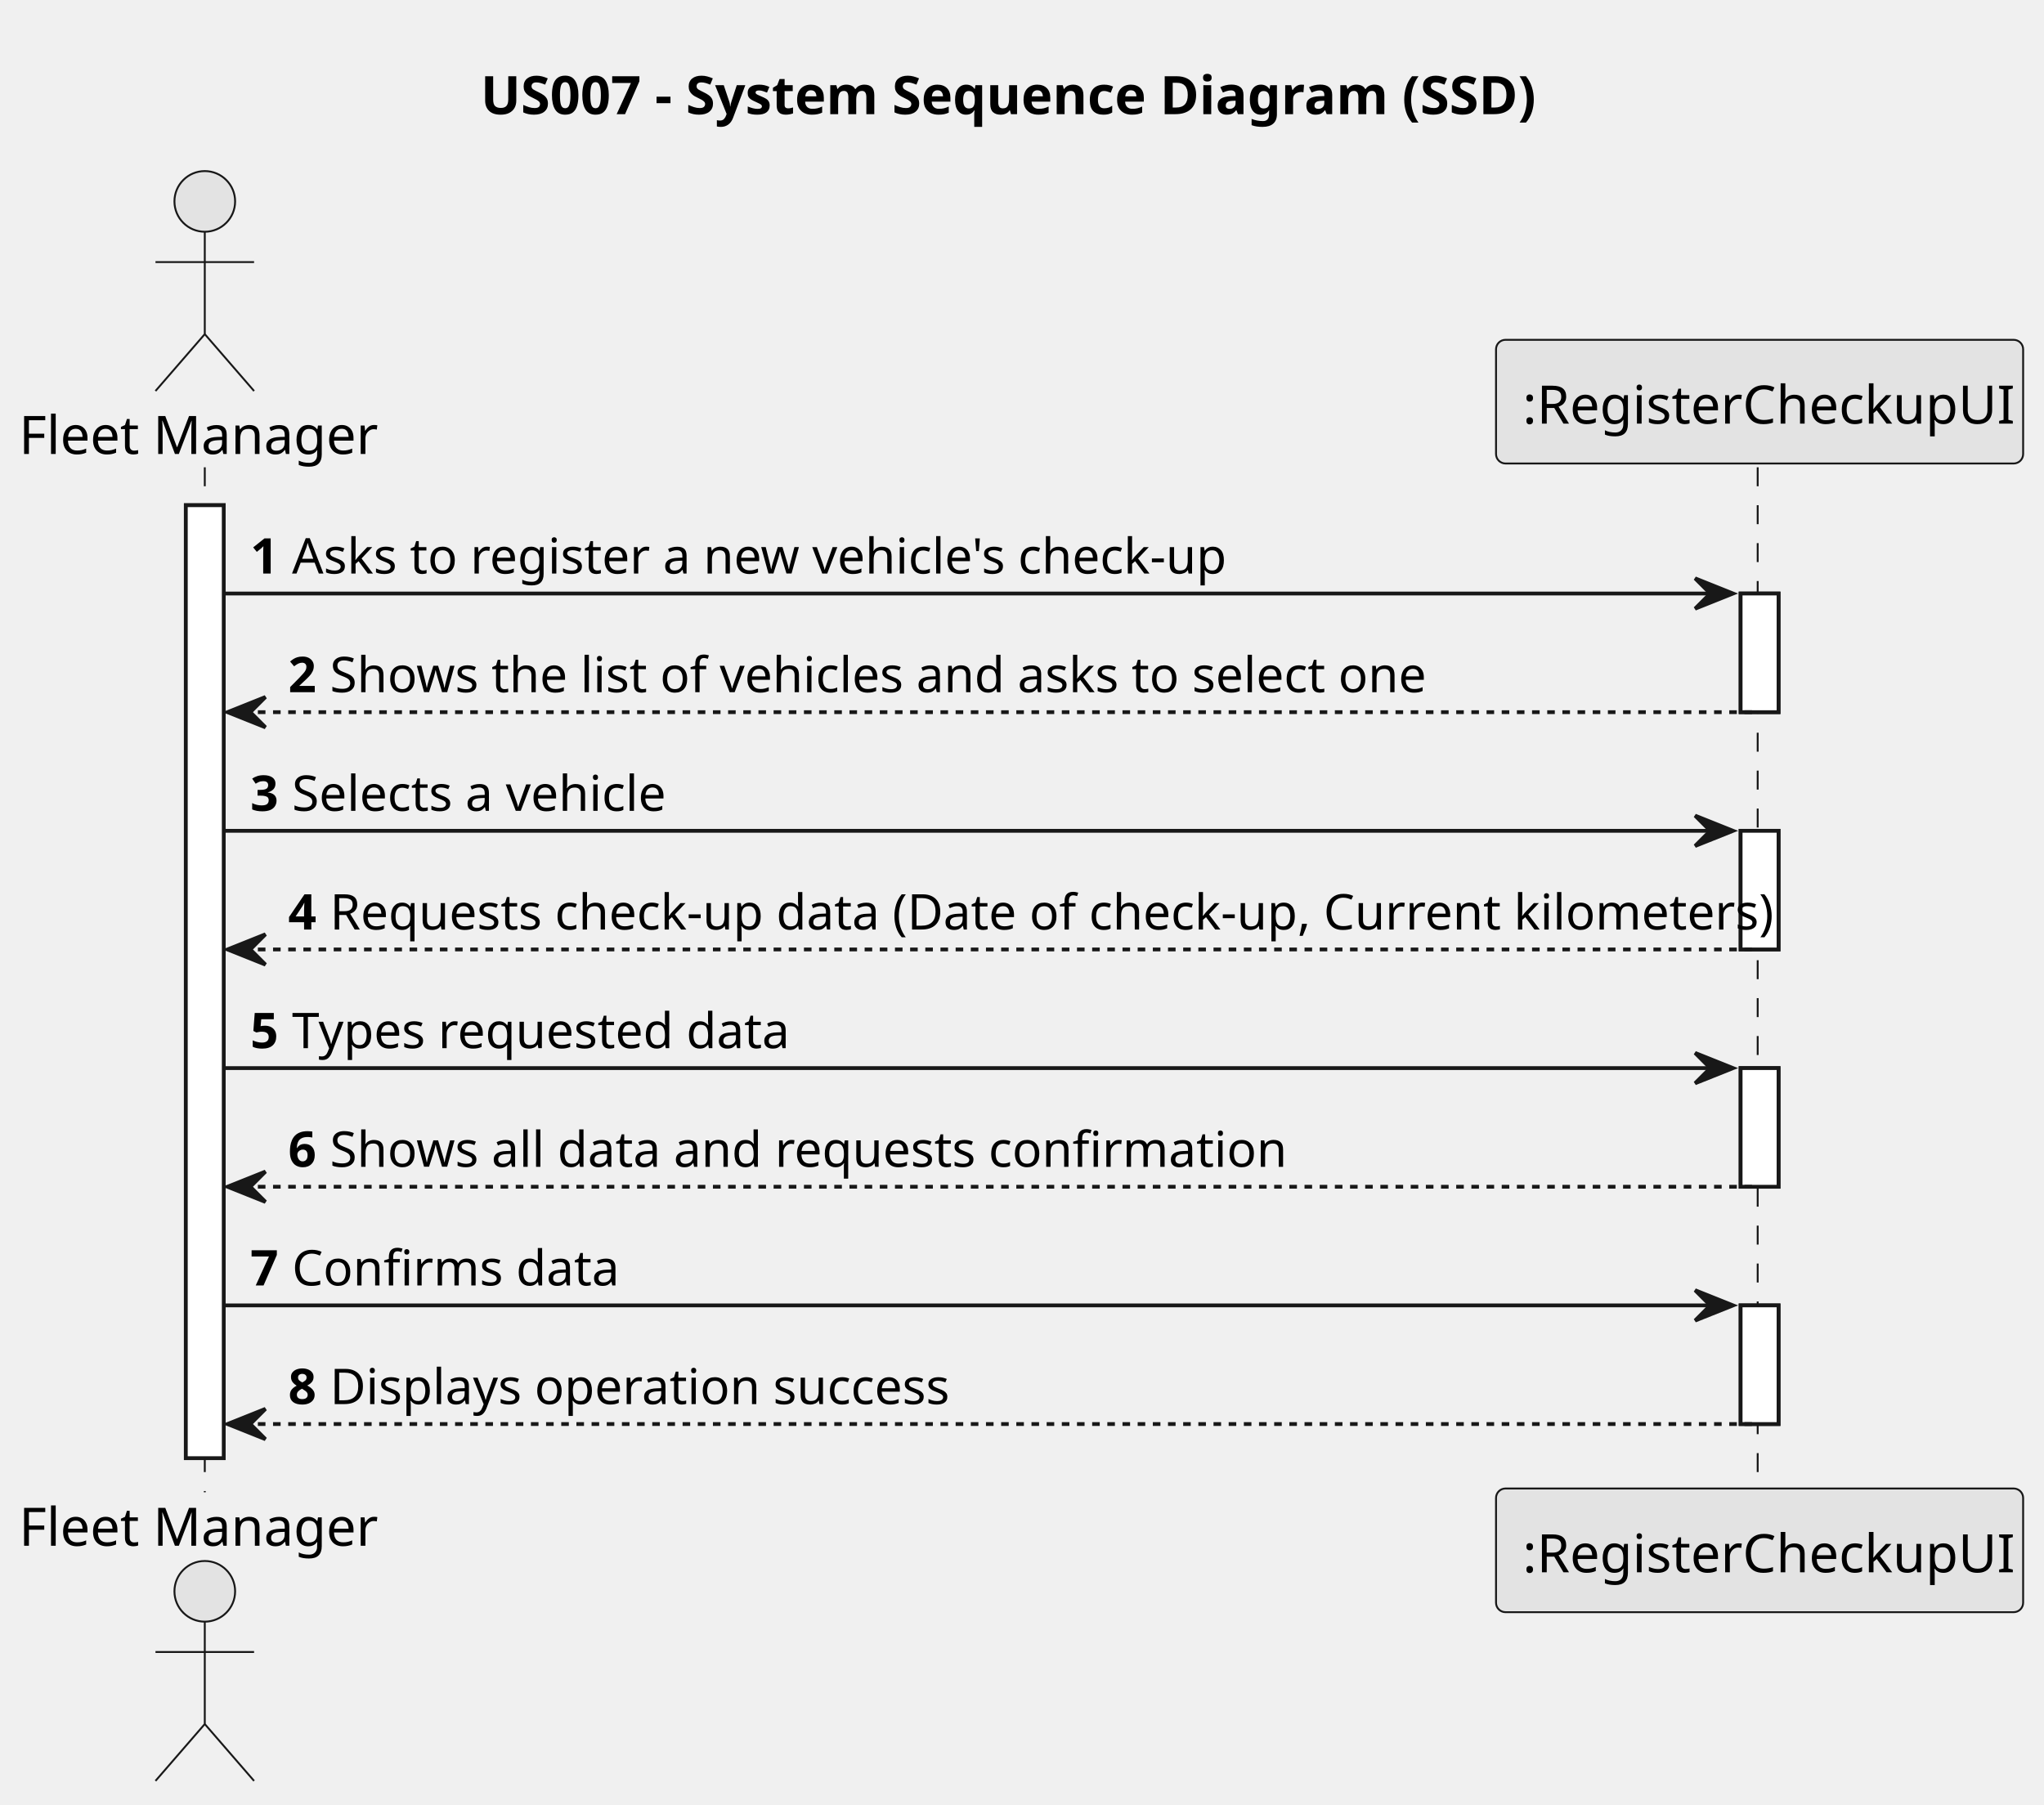
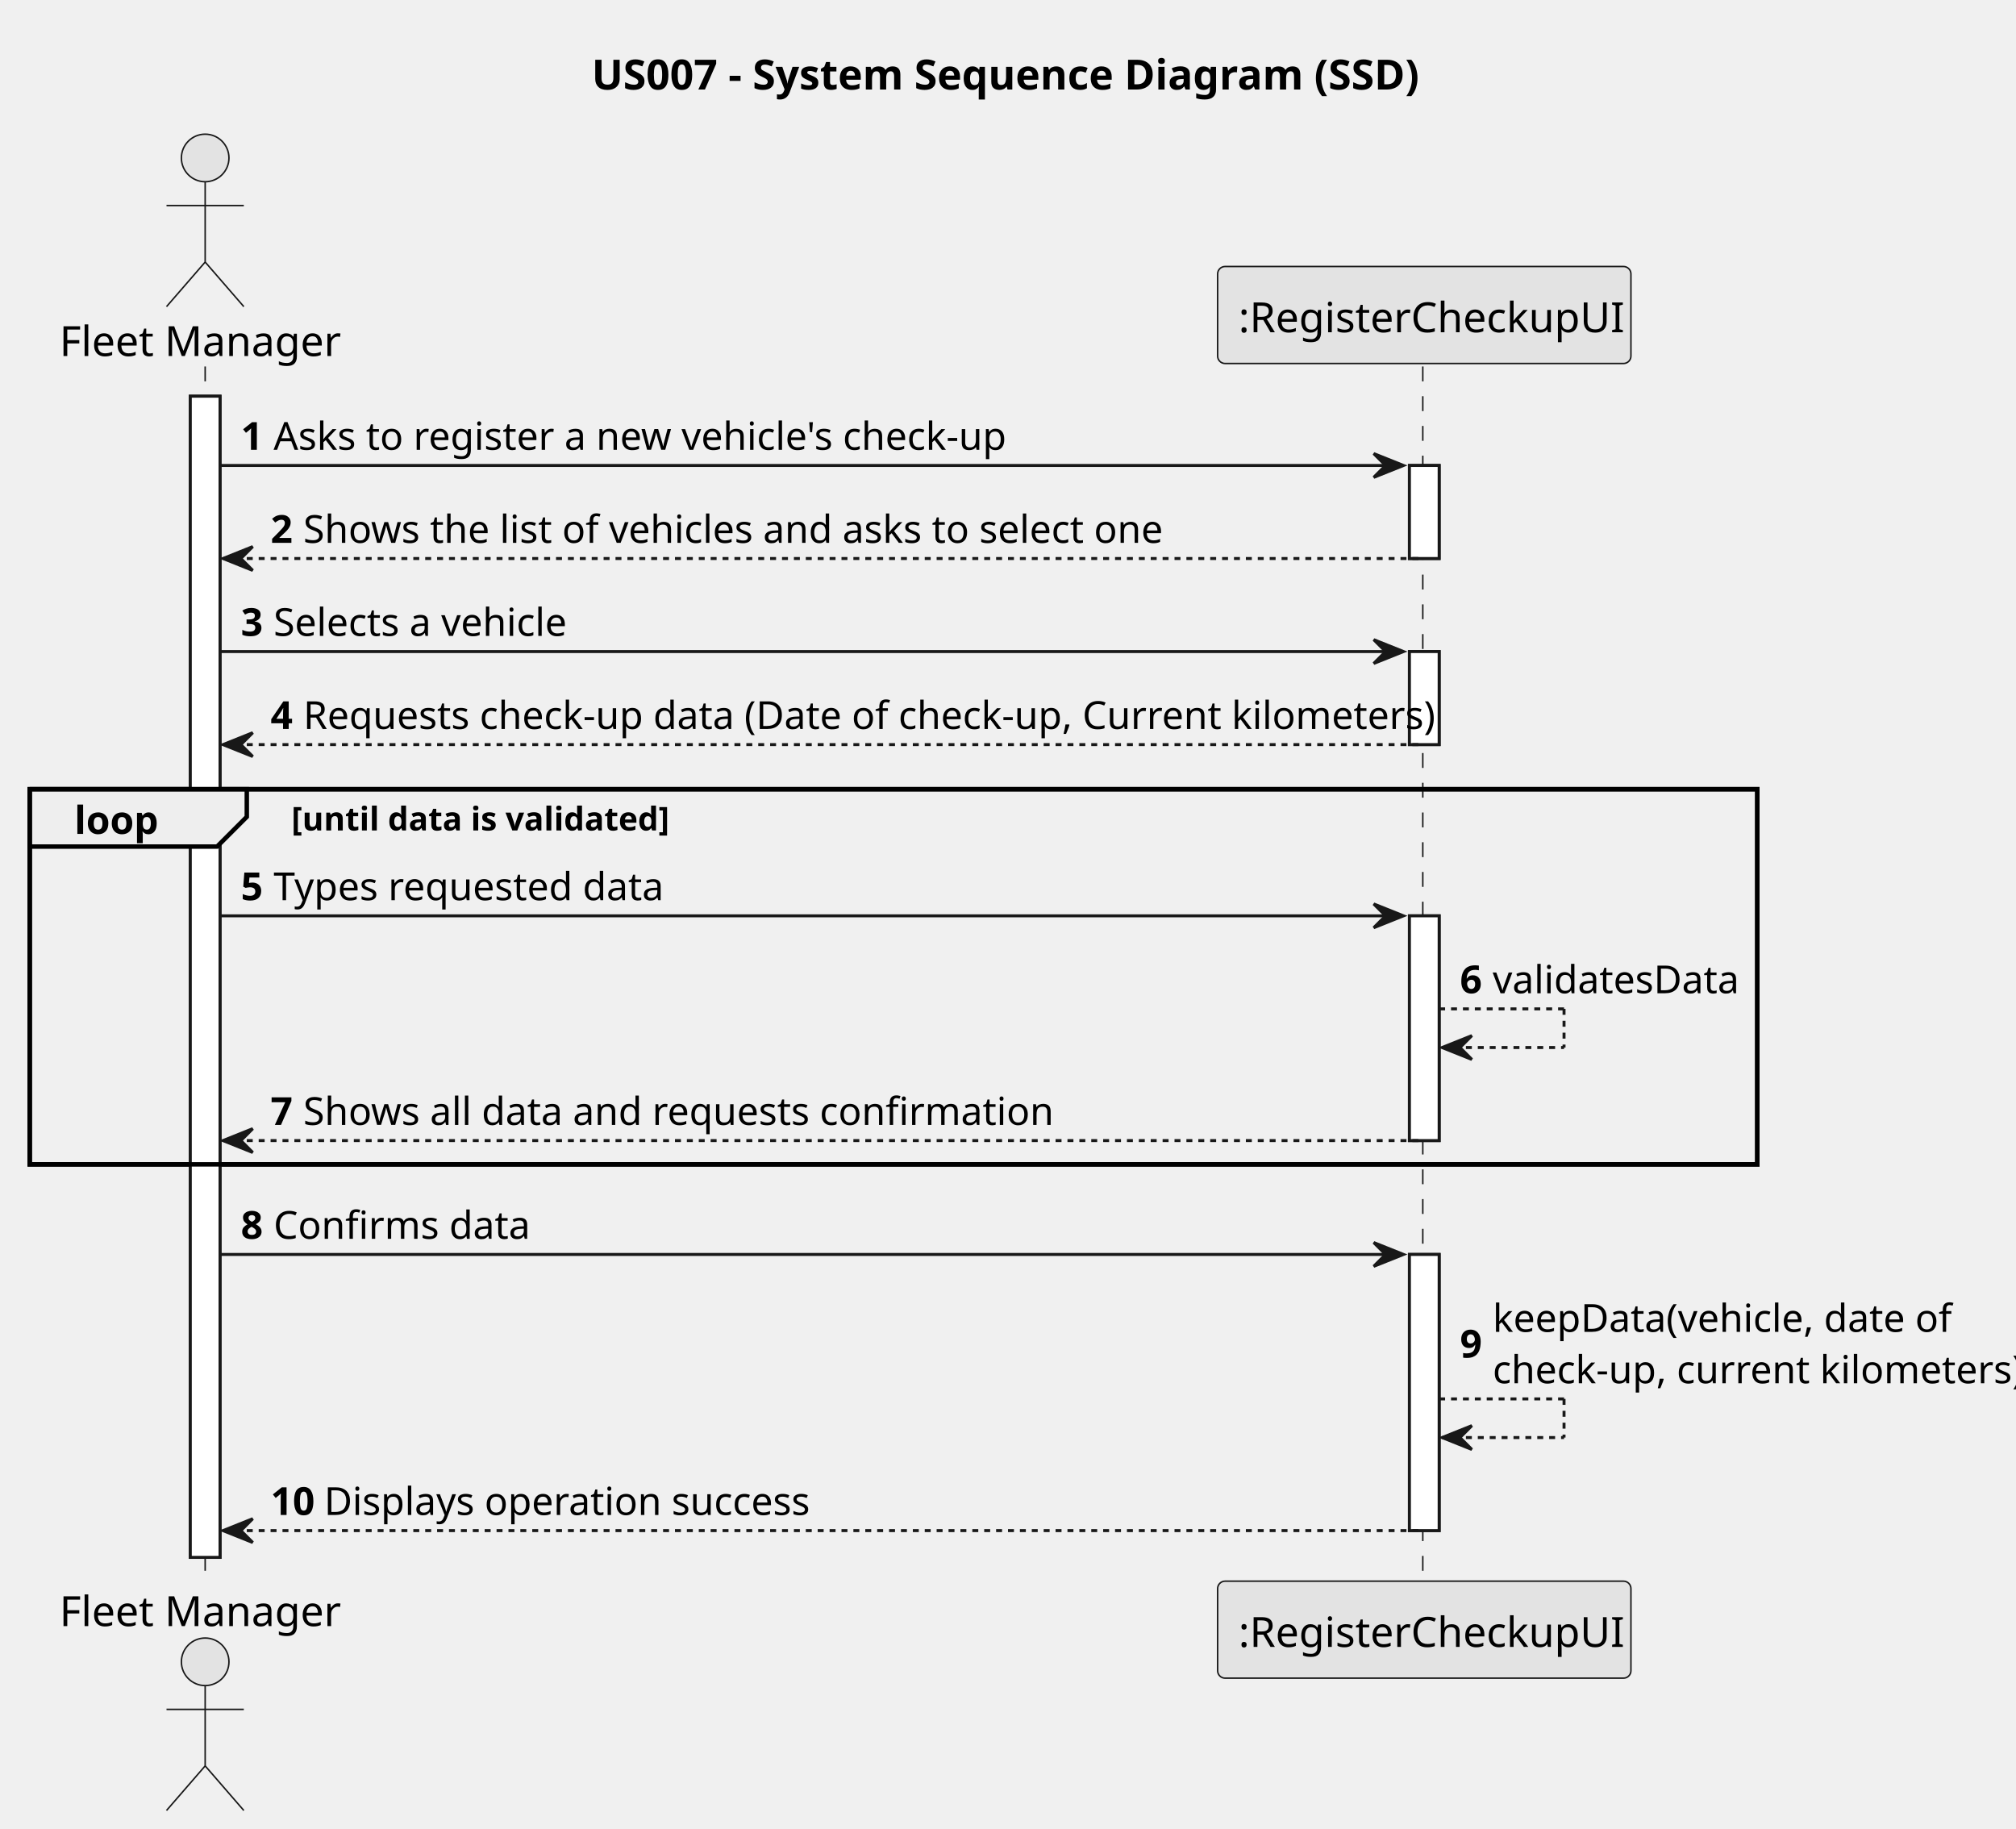
- <svg xmlns="http://www.w3.org/2000/svg" contentStyleType="text/css" height="476px" preserveAspectRatio="none" style="width:539px;height:476px;background:#FFFFFF;" version="1.1" viewBox="0 0 539 476" width="539px" zoomAndPan="magnify">
+ <svg xmlns="http://www.w3.org/2000/svg" contentStyleType="text/css" height="615px" preserveAspectRatio="none" style="width:678px;height:615px;background:#FFFFFF;" version="1.1" viewBox="0 0 678 615" width="678px" zoomAndPan="magnify">
  <defs />
  <g>
-     <text fill="#000000" font-family="sans-serif" font-size="14" font-weight="bold" lengthAdjust="spacing" textLength="284" x="126.75" y="30.107">US007 - System Sequence Diagram (SSD)</text>
-     <rect fill="#FFFFFF" height="251.328" style="stroke:#181818;stroke-width:1.0;" width="10" x="49" y="133.242" />
-     <rect fill="#FFFFFF" height="31.291" style="stroke:#181818;stroke-width:1.0;" width="10" x="459" y="156.533" />
-     <rect fill="#FFFFFF" height="31.291" style="stroke:#181818;stroke-width:1.0;" width="10" x="459" y="219.115" />
-     <rect fill="#FFFFFF" height="31.291" style="stroke:#181818;stroke-width:1.0;" width="10" x="459" y="281.697" />
-     <rect fill="#FFFFFF" height="31.291" style="stroke:#181818;stroke-width:1.0;" width="10" x="459" y="344.279" />
-     <line style="stroke:#181818;stroke-width:0.5;stroke-dasharray:5.0,5.0;" x1="54" x2="54" y1="123.242" y2="393.57" />
-     <line style="stroke:#181818;stroke-width:0.5;stroke-dasharray:5.0,5.0;" x1="463.5" x2="463.5" y1="123.242" y2="393.57" />
-     <text fill="#000000" font-family="sans-serif" font-size="14" lengthAdjust="spacing" textLength="92" x="5" y="119.728">Fleet Manager</text>
-     <ellipse cx="54" cy="53.121" fill="#E3E3E3" rx="8" ry="8" style="stroke:#181818;stroke-width:0.5;" />
-     <path d="M54,61.121 L54,88.121 M41,69.121 L67,69.121 M54,88.121 L41,103.121 M54,88.121 L67,103.121 " fill="none" style="stroke:#181818;stroke-width:0.5;" />
-     <text fill="#000000" font-family="sans-serif" font-size="14" lengthAdjust="spacing" textLength="92" x="5" y="407.678">Fleet Manager</text>
-     <ellipse cx="54" cy="419.691" fill="#E3E3E3" rx="8" ry="8" style="stroke:#181818;stroke-width:0.5;" />
-     <path d="M54,427.691 L54,454.691 M41,435.691 L67,435.691 M54,454.691 L41,469.691 M54,454.691 L67,469.691 " fill="none" style="stroke:#181818;stroke-width:0.5;" />
-     <rect fill="#E3E3E3" height="32.621" rx="2.5" ry="2.5" style="stroke:#181818;stroke-width:0.5;" width="139" x="394.5" y="89.621" />
-     <text fill="#000000" font-family="sans-serif" font-size="14" lengthAdjust="spacing" textLength="125" x="401.5" y="111.728">:RegisterCheckupUI</text>
-     <rect fill="#E3E3E3" height="32.621" rx="2.5" ry="2.5" style="stroke:#181818;stroke-width:0.5;" width="139" x="394.5" y="392.57" />
-     <text fill="#000000" font-family="sans-serif" font-size="14" lengthAdjust="spacing" textLength="125" x="401.5" y="414.678">:RegisterCheckupUI</text>
-     <rect fill="#FFFFFF" height="251.328" style="stroke:#181818;stroke-width:1.0;" width="10" x="49" y="133.242" />
-     <rect fill="#FFFFFF" height="31.291" style="stroke:#181818;stroke-width:1.0;" width="10" x="459" y="156.533" />
-     <rect fill="#FFFFFF" height="31.291" style="stroke:#181818;stroke-width:1.0;" width="10" x="459" y="219.115" />
-     <rect fill="#FFFFFF" height="31.291" style="stroke:#181818;stroke-width:1.0;" width="10" x="459" y="281.697" />
-     <rect fill="#FFFFFF" height="31.291" style="stroke:#181818;stroke-width:1.0;" width="10" x="459" y="344.279" />
-     <polygon fill="#181818" points="447,152.533,457,156.533,447,160.533,451,156.533" style="stroke:#181818;stroke-width:1.0;" />
-     <line style="stroke:#181818;stroke-width:1.0;" x1="59" x2="453" y1="156.533" y2="156.533" />
-     <text fill="#000000" font-family="sans-serif" font-size="13" font-weight="bold" lengthAdjust="spacing" textLength="7" x="66" y="151.27">1</text>
-     <text fill="#000000" font-family="sans-serif" font-size="13" lengthAdjust="spacing" textLength="239" x="77" y="151.27">Asks to register a new vehicle's check-up</text>
-     <polygon fill="#181818" points="70,183.824,60,187.824,70,191.824,66,187.824" style="stroke:#181818;stroke-width:1.0;" />
-     <line style="stroke:#181818;stroke-width:1.0;stroke-dasharray:2.0,2.0;" x1="64" x2="463" y1="187.824" y2="187.824" />
-     <text fill="#000000" font-family="sans-serif" font-size="13" font-weight="bold" lengthAdjust="spacing" textLength="7" x="76" y="182.561">2</text>
-     <text fill="#000000" font-family="sans-serif" font-size="13" lengthAdjust="spacing" textLength="282" x="87" y="182.561">Shows the list of vehicles and asks to select one</text>
-     <polygon fill="#181818" points="447,215.115,457,219.115,447,223.115,451,219.115" style="stroke:#181818;stroke-width:1.0;" />
-     <line style="stroke:#181818;stroke-width:1.0;" x1="59" x2="453" y1="219.115" y2="219.115" />
-     <text fill="#000000" font-family="sans-serif" font-size="13" font-weight="bold" lengthAdjust="spacing" textLength="7" x="66" y="213.852">3</text>
-     <text fill="#000000" font-family="sans-serif" font-size="13" lengthAdjust="spacing" textLength="98" x="77" y="213.852">Selects a vehicle</text>
-     <polygon fill="#181818" points="70,246.406,60,250.406,70,254.406,66,250.406" style="stroke:#181818;stroke-width:1.0;" />
-     <line style="stroke:#181818;stroke-width:1.0;stroke-dasharray:2.0,2.0;" x1="64" x2="463" y1="250.406" y2="250.406" />
-     <text fill="#000000" font-family="sans-serif" font-size="13" font-weight="bold" lengthAdjust="spacing" textLength="7" x="76" y="245.144">4</text>
-     <text fill="#000000" font-family="sans-serif" font-size="13" lengthAdjust="spacing" textLength="365" x="87" y="245.144">Requests check-up data (Date of check-up, Current kilometers)</text>
-     <polygon fill="#181818" points="447,277.697,457,281.697,447,285.697,451,281.697" style="stroke:#181818;stroke-width:1.0;" />
-     <line style="stroke:#181818;stroke-width:1.0;" x1="59" x2="453" y1="281.697" y2="281.697" />
-     <text fill="#000000" font-family="sans-serif" font-size="13" font-weight="bold" lengthAdjust="spacing" textLength="7" x="66" y="276.435">5</text>
-     <text fill="#000000" font-family="sans-serif" font-size="13" lengthAdjust="spacing" textLength="125" x="77" y="276.435">Types requested data</text>
-     <polygon fill="#181818" points="70,308.988,60,312.988,70,316.988,66,312.988" style="stroke:#181818;stroke-width:1.0;" />
-     <line style="stroke:#181818;stroke-width:1.0;stroke-dasharray:2.0,2.0;" x1="64" x2="463" y1="312.988" y2="312.988" />
-     <text fill="#000000" font-family="sans-serif" font-size="13" font-weight="bold" lengthAdjust="spacing" textLength="7" x="76" y="307.726">6</text>
-     <text fill="#000000" font-family="sans-serif" font-size="13" lengthAdjust="spacing" textLength="238" x="87" y="307.726">Shows all data and requests confirmation</text>
-     <polygon fill="#181818" points="447,340.279,457,344.279,447,348.279,451,344.279" style="stroke:#181818;stroke-width:1.0;" />
-     <line style="stroke:#181818;stroke-width:1.0;" x1="59" x2="453" y1="344.279" y2="344.279" />
-     <text fill="#000000" font-family="sans-serif" font-size="13" font-weight="bold" lengthAdjust="spacing" textLength="7" x="66" y="339.017">7</text>
-     <text fill="#000000" font-family="sans-serif" font-size="13" lengthAdjust="spacing" textLength="80" x="77" y="339.017">Confirms data</text>
-     <polygon fill="#181818" points="70,371.57,60,375.57,70,379.57,66,375.57" style="stroke:#181818;stroke-width:1.0;" />
-     <line style="stroke:#181818;stroke-width:1.0;stroke-dasharray:2.0,2.0;" x1="64" x2="463" y1="375.57" y2="375.57" />
-     <text fill="#000000" font-family="sans-serif" font-size="13" font-weight="bold" lengthAdjust="spacing" textLength="7" x="76" y="370.308">8</text>
-     <text fill="#000000" font-family="sans-serif" font-size="13" lengthAdjust="spacing" textLength="160" x="87" y="370.308">Displays operation success</text>
+     <text fill="#000000" font-family="sans-serif" font-size="14" font-weight="bold" lengthAdjust="spacing" textLength="284" x="199" y="30.107">US007 - System Sequence Diagram (SSD)</text>
+     <rect fill="#FFFFFF" height="390.492" style="stroke:#181818;stroke-width:1.0;" width="10" x="64" y="133.242" />
+     <rect fill="#FFFFFF" height="31.291" style="stroke:#181818;stroke-width:1.0;" width="10" x="474" y="156.533" />
+     <rect fill="#FFFFFF" height="31.291" style="stroke:#181818;stroke-width:1.0;" width="10" x="474" y="219.115" />
+     <rect fill="#FFFFFF" height="75.582" style="stroke:#181818;stroke-width:1.0;" width="10" x="474" y="307.988" />
+     <rect fill="#FFFFFF" height="92.873" style="stroke:#181818;stroke-width:1.0;" width="10" x="474" y="421.861" />
+     <rect fill="none" height="126.164" style="stroke:#000000;stroke-width:1.5;" width="581" x="10" y="265.406" />
+     <line style="stroke:#181818;stroke-width:0.5;stroke-dasharray:5.0,5.0;" x1="69" x2="69" y1="123.242" y2="532.734" />
+     <line style="stroke:#181818;stroke-width:0.5;stroke-dasharray:5.0,5.0;" x1="478.5" x2="478.5" y1="123.242" y2="532.734" />
+     <text fill="#000000" font-family="sans-serif" font-size="14" lengthAdjust="spacing" textLength="92" x="20" y="119.728">Fleet Manager</text>
+     <ellipse cx="69" cy="53.121" fill="#E3E3E3" rx="8" ry="8" style="stroke:#181818;stroke-width:0.5;" />
+     <path d="M69,61.121 L69,88.121 M56,69.121 L82,69.121 M69,88.121 L56,103.121 M69,88.121 L82,103.121 " fill="none" style="stroke:#181818;stroke-width:0.5;" />
+     <text fill="#000000" font-family="sans-serif" font-size="14" lengthAdjust="spacing" textLength="92" x="20" y="546.842">Fleet Manager</text>
+     <ellipse cx="69" cy="558.856" fill="#E3E3E3" rx="8" ry="8" style="stroke:#181818;stroke-width:0.5;" />
+     <path d="M69,566.856 L69,593.856 M56,574.856 L82,574.856 M69,593.856 L56,608.856 M69,593.856 L82,608.856 " fill="none" style="stroke:#181818;stroke-width:0.5;" />
+     <rect fill="#E3E3E3" height="32.621" rx="2.5" ry="2.5" style="stroke:#181818;stroke-width:0.5;" width="139" x="409.5" y="89.621" />
+     <text fill="#000000" font-family="sans-serif" font-size="14" lengthAdjust="spacing" textLength="125" x="416.5" y="111.728">:RegisterCheckupUI</text>
+     <rect fill="#E3E3E3" height="32.621" rx="2.5" ry="2.5" style="stroke:#181818;stroke-width:0.5;" width="139" x="409.5" y="531.734" />
+     <text fill="#000000" font-family="sans-serif" font-size="14" lengthAdjust="spacing" textLength="125" x="416.5" y="553.842">:RegisterCheckupUI</text>
+     <rect fill="#FFFFFF" height="390.492" style="stroke:#181818;stroke-width:1.0;" width="10" x="64" y="133.242" />
+     <rect fill="#FFFFFF" height="31.291" style="stroke:#181818;stroke-width:1.0;" width="10" x="474" y="156.533" />
+     <rect fill="#FFFFFF" height="31.291" style="stroke:#181818;stroke-width:1.0;" width="10" x="474" y="219.115" />
+     <rect fill="#FFFFFF" height="75.582" style="stroke:#181818;stroke-width:1.0;" width="10" x="474" y="307.988" />
+     <rect fill="#FFFFFF" height="92.873" style="stroke:#181818;stroke-width:1.0;" width="10" x="474" y="421.861" />
+     <polygon fill="#181818" points="462,152.533,472,156.533,462,160.533,466,156.533" style="stroke:#181818;stroke-width:1.0;" />
+     <line style="stroke:#181818;stroke-width:1.0;" x1="74" x2="468" y1="156.533" y2="156.533" />
+     <text fill="#000000" font-family="sans-serif" font-size="13" font-weight="bold" lengthAdjust="spacing" textLength="7" x="81" y="151.27">1</text>
+     <text fill="#000000" font-family="sans-serif" font-size="13" lengthAdjust="spacing" textLength="239" x="92" y="151.27">Asks to register a new vehicle's check-up</text>
+     <polygon fill="#181818" points="85,183.824,75,187.824,85,191.824,81,187.824" style="stroke:#181818;stroke-width:1.0;" />
+     <line style="stroke:#181818;stroke-width:1.0;stroke-dasharray:2.0,2.0;" x1="79" x2="478" y1="187.824" y2="187.824" />
+     <text fill="#000000" font-family="sans-serif" font-size="13" font-weight="bold" lengthAdjust="spacing" textLength="7" x="91" y="182.561">2</text>
+     <text fill="#000000" font-family="sans-serif" font-size="13" lengthAdjust="spacing" textLength="282" x="102" y="182.561">Shows the list of vehicles and asks to select one</text>
+     <polygon fill="#181818" points="462,215.115,472,219.115,462,223.115,466,219.115" style="stroke:#181818;stroke-width:1.0;" />
+     <line style="stroke:#181818;stroke-width:1.0;" x1="74" x2="468" y1="219.115" y2="219.115" />
+     <text fill="#000000" font-family="sans-serif" font-size="13" font-weight="bold" lengthAdjust="spacing" textLength="7" x="81" y="213.852">3</text>
+     <text fill="#000000" font-family="sans-serif" font-size="13" lengthAdjust="spacing" textLength="98" x="92" y="213.852">Selects a vehicle</text>
+     <polygon fill="#181818" points="85,246.406,75,250.406,85,254.406,81,250.406" style="stroke:#181818;stroke-width:1.0;" />
+     <line style="stroke:#181818;stroke-width:1.0;stroke-dasharray:2.0,2.0;" x1="79" x2="478" y1="250.406" y2="250.406" />
+     <text fill="#000000" font-family="sans-serif" font-size="13" font-weight="bold" lengthAdjust="spacing" textLength="7" x="91" y="245.144">4</text>
+     <text fill="#000000" font-family="sans-serif" font-size="13" lengthAdjust="spacing" textLength="365" x="102" y="245.144">Requests check-up data (Date of check-up, Current kilometers)</text>
+     <path d="M10,265.406 L83,265.406 L83,274.697 L73,284.697 L10,284.697 L10,265.406 " fill="#EEEEEE" style="stroke:#000000;stroke-width:1.5;" />
+     <rect fill="none" height="126.164" style="stroke:#000000;stroke-width:1.5;" width="581" x="10" y="265.406" />
+     <text fill="#000000" font-family="sans-serif" font-size="13" font-weight="bold" lengthAdjust="spacing" textLength="28" x="25" y="280.435">loop</text>
+     <text fill="#000000" font-family="sans-serif" font-size="11" font-weight="bold" lengthAdjust="spacing" textLength="123" x="98" y="279.276">[until data is validated]</text>
+     <polygon fill="#181818" points="462,303.988,472,307.988,462,311.988,466,307.988" style="stroke:#181818;stroke-width:1.0;" />
+     <line style="stroke:#181818;stroke-width:1.0;" x1="74" x2="468" y1="307.988" y2="307.988" />
+     <text fill="#000000" font-family="sans-serif" font-size="13" font-weight="bold" lengthAdjust="spacing" textLength="7" x="81" y="302.726">5</text>
+     <text fill="#000000" font-family="sans-serif" font-size="13" lengthAdjust="spacing" textLength="125" x="92" y="302.726">Types requested data</text>
+     <line style="stroke:#181818;stroke-width:1.0;stroke-dasharray:2.0,2.0;" x1="484" x2="526" y1="339.279" y2="339.279" />
+     <line style="stroke:#181818;stroke-width:1.0;stroke-dasharray:2.0,2.0;" x1="526" x2="526" y1="339.279" y2="352.279" />
+     <line style="stroke:#181818;stroke-width:1.0;stroke-dasharray:2.0,2.0;" x1="485" x2="526" y1="352.279" y2="352.279" />
+     <polygon fill="#181818" points="495,348.279,485,352.279,495,356.279,491,352.279" style="stroke:#181818;stroke-width:1.0;" />
+     <text fill="#000000" font-family="sans-serif" font-size="13" font-weight="bold" lengthAdjust="spacing" textLength="7" x="491" y="334.017">6</text>
+     <text fill="#000000" font-family="sans-serif" font-size="13" lengthAdjust="spacing" textLength="77" x="502" y="334.017">validatesData</text>
+     <polygon fill="#181818" points="85,379.57,75,383.57,85,387.57,81,383.57" style="stroke:#181818;stroke-width:1.0;" />
+     <line style="stroke:#181818;stroke-width:1.0;stroke-dasharray:2.0,2.0;" x1="79" x2="478" y1="383.57" y2="383.57" />
+     <text fill="#000000" font-family="sans-serif" font-size="13" font-weight="bold" lengthAdjust="spacing" textLength="7" x="91" y="378.308">7</text>
+     <text fill="#000000" font-family="sans-serif" font-size="13" lengthAdjust="spacing" textLength="238" x="102" y="378.308">Shows all data and requests confirmation</text>
+     <polygon fill="#181818" points="462,417.861,472,421.861,462,425.861,466,421.861" style="stroke:#181818;stroke-width:1.0;" />
+     <line style="stroke:#181818;stroke-width:1.0;" x1="74" x2="468" y1="421.861" y2="421.861" />
+     <text fill="#000000" font-family="sans-serif" font-size="13" font-weight="bold" lengthAdjust="spacing" textLength="7" x="81" y="416.599">8</text>
+     <text fill="#000000" font-family="sans-serif" font-size="13" lengthAdjust="spacing" textLength="80" x="92" y="416.599">Confirms data</text>
+     <line style="stroke:#181818;stroke-width:1.0;stroke-dasharray:2.0,2.0;" x1="484" x2="526" y1="470.443" y2="470.443" />
+     <line style="stroke:#181818;stroke-width:1.0;stroke-dasharray:2.0,2.0;" x1="526" x2="526" y1="470.443" y2="483.443" />
+     <line style="stroke:#181818;stroke-width:1.0;stroke-dasharray:2.0,2.0;" x1="485" x2="526" y1="483.443" y2="483.443" />
+     <polygon fill="#181818" points="495,479.443,485,483.443,495,487.443,491,483.443" style="stroke:#181818;stroke-width:1.0;" />
+     <text fill="#000000" font-family="sans-serif" font-size="13" font-weight="bold" lengthAdjust="spacing" textLength="7" x="491" y="456.535">9</text>
+     <text fill="#000000" font-family="sans-serif" font-size="13" lengthAdjust="spacing" textLength="145" x="502" y="447.89">keepData(vehicle, date of</text>
+     <text fill="#000000" font-family="sans-serif" font-size="13" lengthAdjust="spacing" textLength="169" x="502" y="465.181">check-up, current kilometers)</text>
+     <polygon fill="#181818" points="85,510.734,75,514.734,85,518.734,81,514.734" style="stroke:#181818;stroke-width:1.0;" />
+     <line style="stroke:#181818;stroke-width:1.0;stroke-dasharray:2.0,2.0;" x1="79" x2="478" y1="514.734" y2="514.734" />
+     <text fill="#000000" font-family="sans-serif" font-size="13" font-weight="bold" lengthAdjust="spacing" textLength="14" x="91" y="509.472">10</text>
+     <text fill="#000000" font-family="sans-serif" font-size="13" lengthAdjust="spacing" textLength="160" x="109" y="509.472">Displays operation success</text>
  </g>
</svg>
